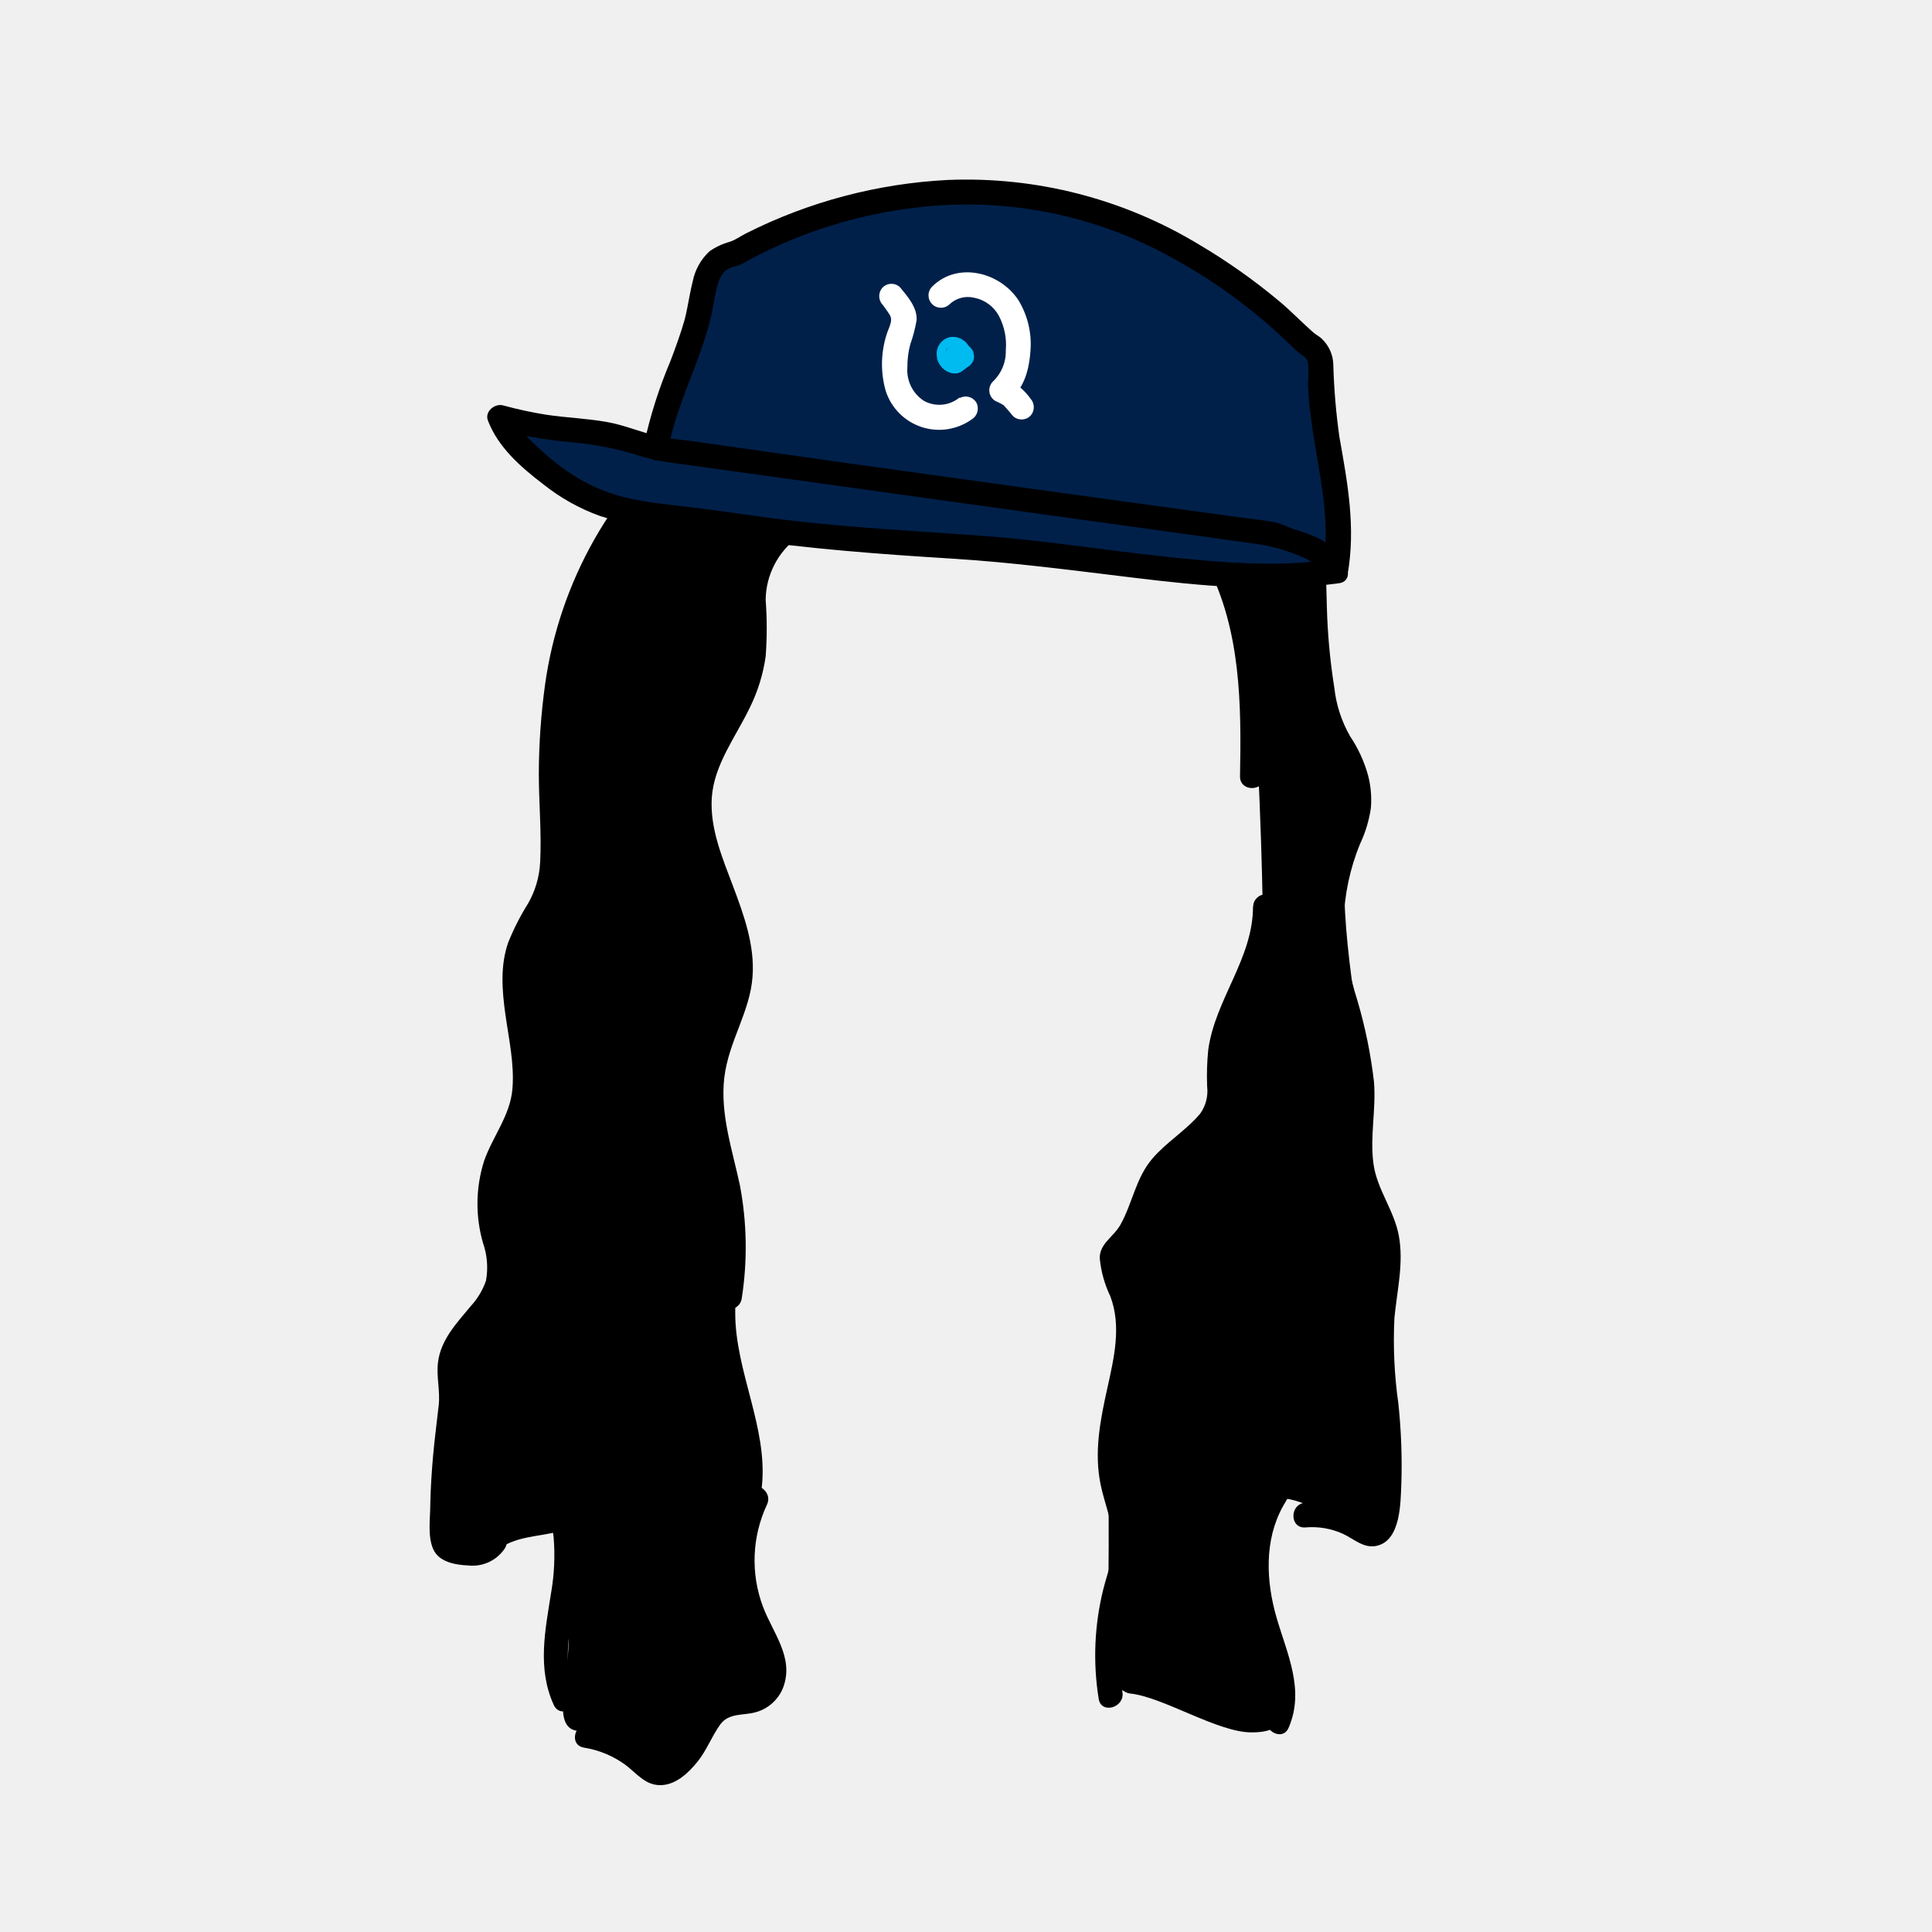
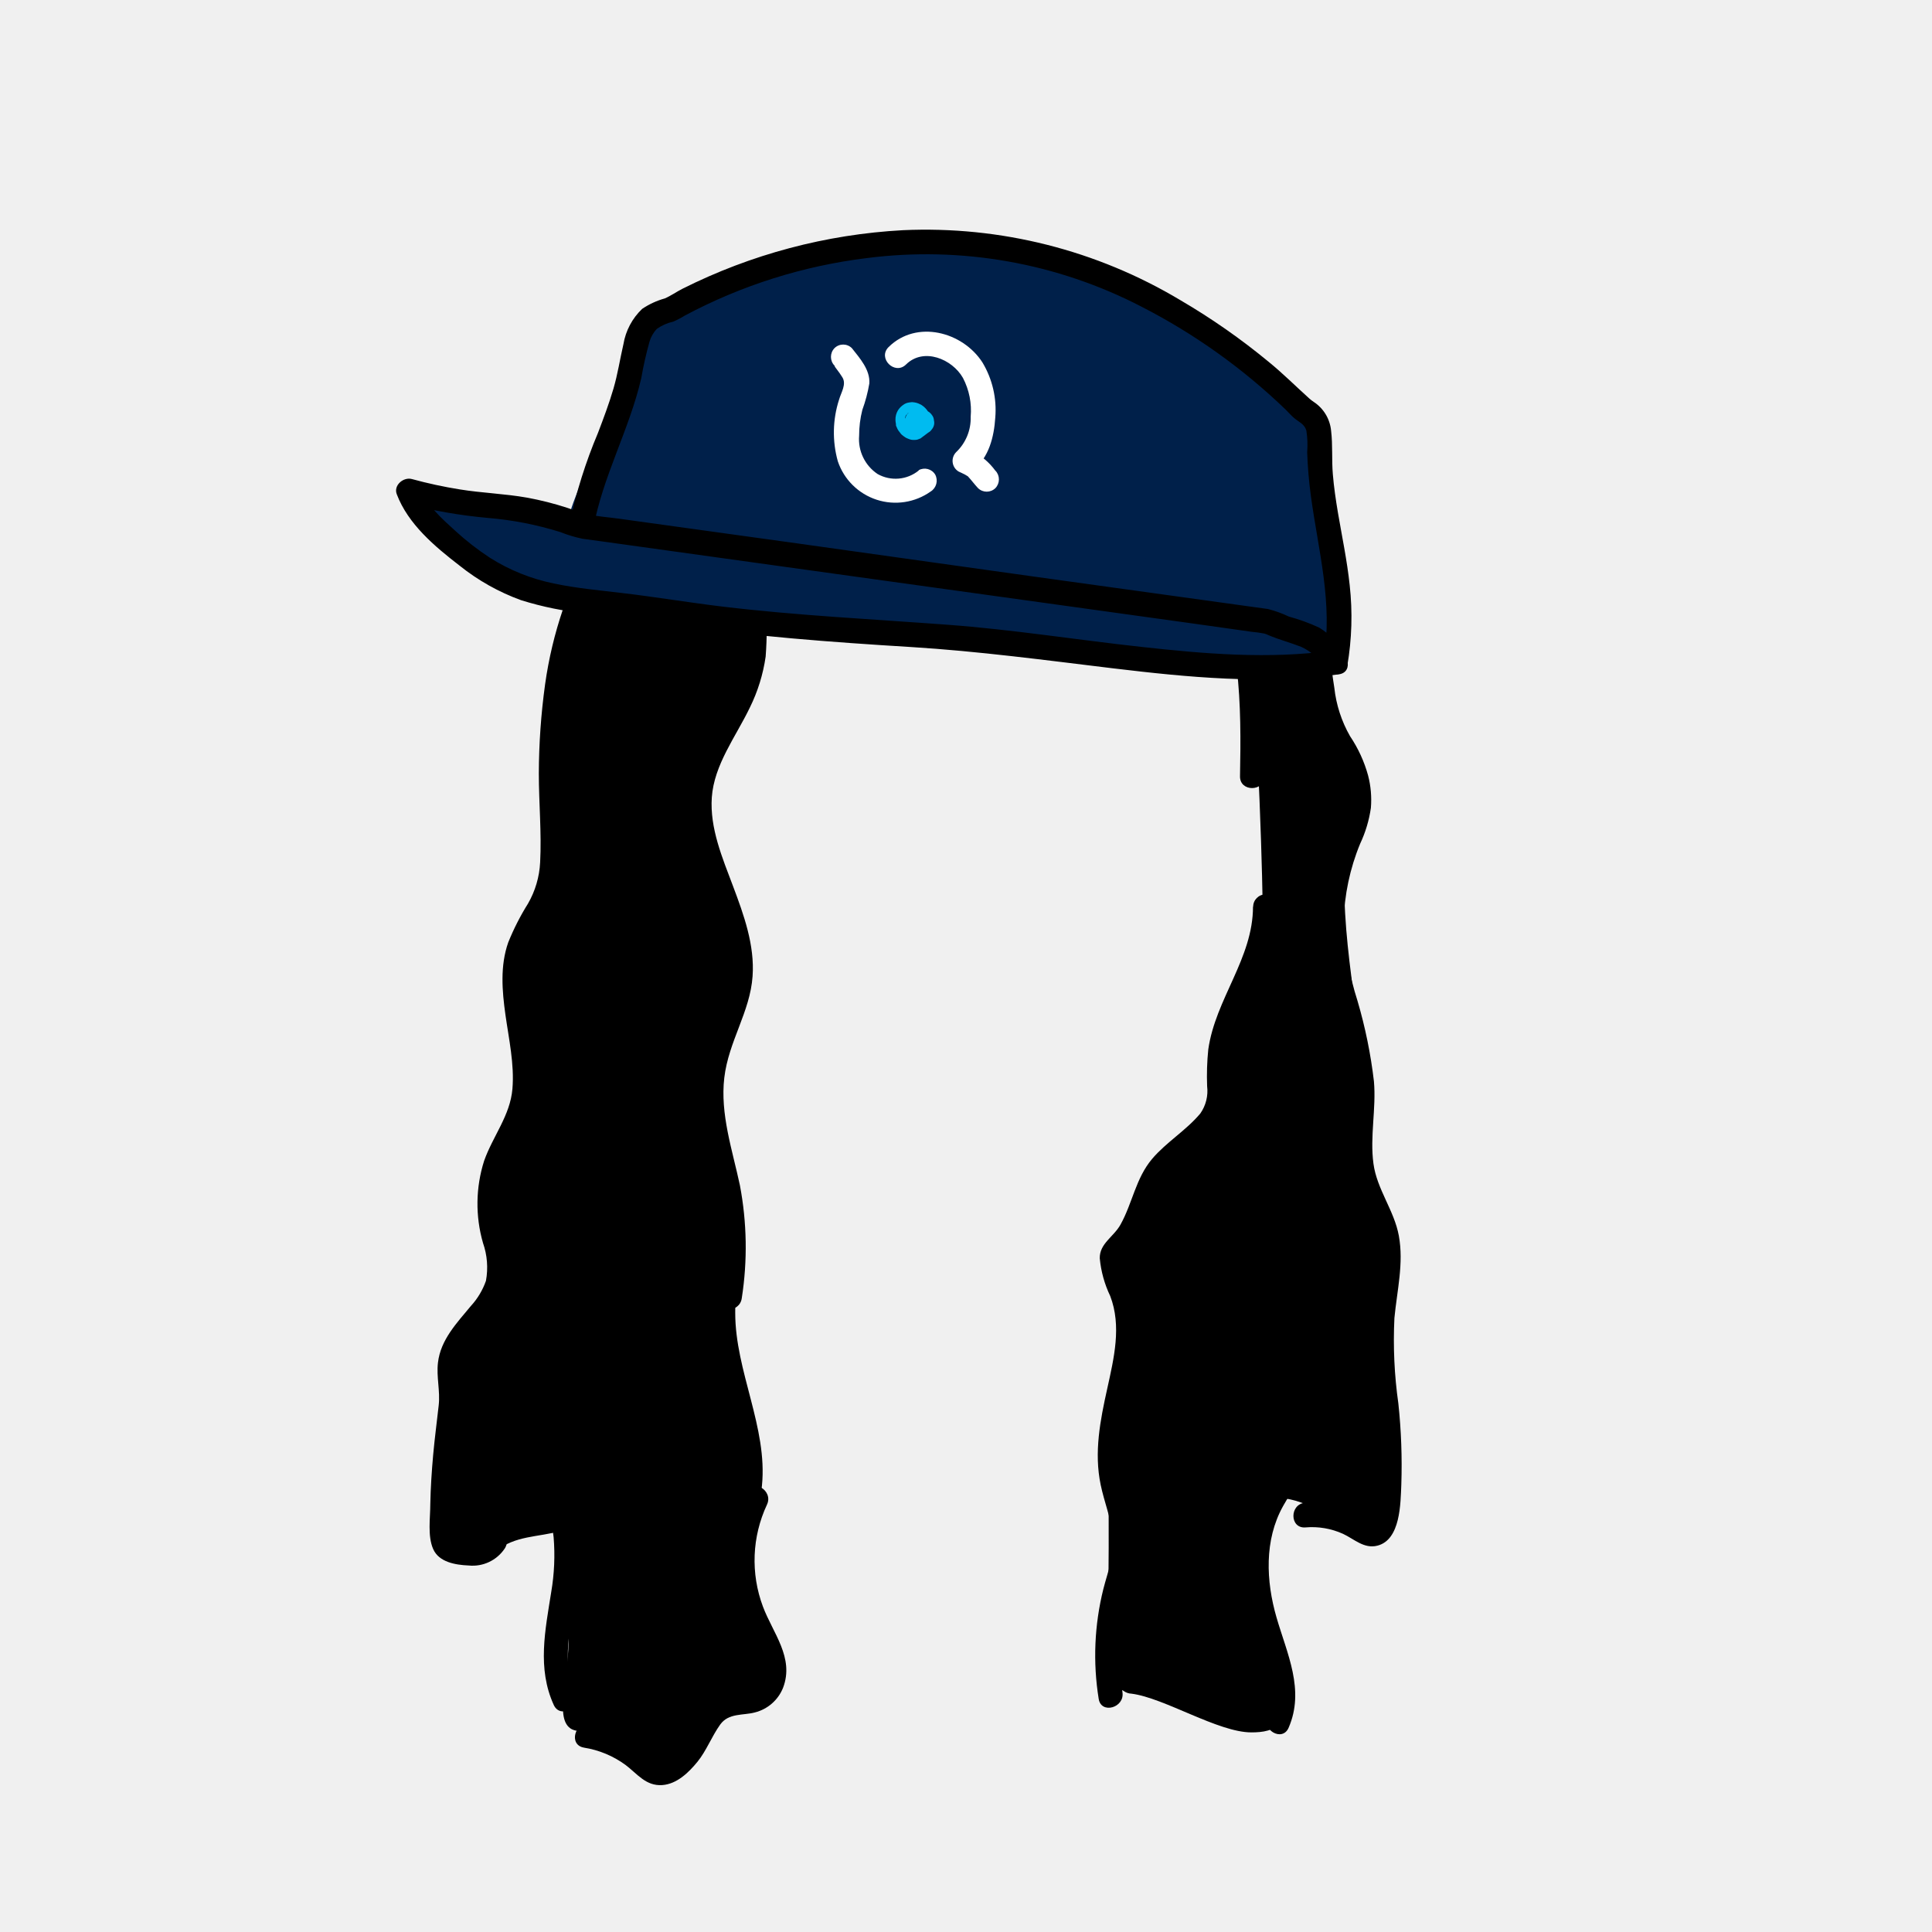
<svg xmlns="http://www.w3.org/2000/svg" viewBox="0 0 235 235">
  <g id="hair-10">
    <g class="c-hair">
      <path d="M166.24,144.31c-.39-3.4-.85-4.86-.65-8.28.6-10.23-2.56-20.41-2-30.64q-.64-.17-1.29-.27a16.13,16.13,0,0,0,3-7.38c.13-.92-2.56-8.93-3-9.74-1.1-2.12-1.32-5.26-1.85-7.07-2.35-8-.89-15.32-5.33-22.46-3.13-5-8.18-8.71-13.61-11.19a54.34,54.34,0,0,0-6.14-2.36c-1.57-1.7-5.41-2.27-9.1-2.49L124.43,42,122,41.87c.09.14.17.28.25.42-1.07,0-2,0-2.78-.07L118.15,42a47.39,47.39,0,0,0-32,9.92,46.47,46.47,0,0,0-17,28.61c-1.39,8.49-.39,17.38-3.06,25.57-1.18,3.63-3.08,7.07-3.6,10.86-.79,5.65,1.57,11.37.86,17-.59,4.66-3.24,9.07-2.79,13.75.16,1.69,1.53,3.61.63,5.06-10.94,17.58-6,25.1-7.43,31.91a4.07,4.07,0,0,0,6.57,4c2.33-1.93,5.12-1.68,7.9-2.47-.23,14.32,2,6.19.32,20.41-.57,4.88,2.39,3.73,2.78,4S79.17,215,79.58,215c5.72,0,5.68-9.09,11.4-9.09a5.47,5.47,0,0,0,2.24-.31c2-.85,2.27-3.65,1.43-5.64s-2.41-3.61-3.18-5.62c-1.66-4.33.74-9,1.21-13.63.71-7.09-3.25-13.91-3.25-21,0-4.81.25-8.32-.52-13.07-.64-4-1.46-8.8-1.89-12.8-.72-6.58,4-12.8,3.55-19.4-.38-5.54-4.32-10.37-4.73-15.91-.56-7.78,5.88-14.5,6.52-22.26.2-2.41-.17-4.89.5-7.22,1.46-5.14,7.2-7.68,12.36-9.22a131.62,131.62,0,0,1,18-4,27.77,27.77,0,0,1,3.07.28v.12l.39-.08c3.39.4,8,.94,8.16.35a20.59,20.59,0,0,1,7.82,4.22c4.44,3.83,7.23,9.26,8.71,14.9,1.41,5.38,2.1,27.19,2.21,34.2-1.63,4.36-3.49,14.12-5,17.55s1,6.66-1.61,9.31c-3,3-3.43,4-6.71,6.79l-5.43,9.74c1,3,2.4,5.88,2.91,9,.9,5.57-3,8.29-2.91,13.94,0,3.92.06,11.71,0,15.63-.06,4.63-.42,8.21-.09,12.83,0,.41,1.64.81,1.95,1.08a1.71,1.71,0,0,0,.94.32c4,.51,10.54,4.71,14.58,4.71,1.32,0,2.89-.17,3.51-1.32.29-.54-1-5-1.07-5.62-.16-6.58-3.87-13-2.17-19.35,1-3.64,5.35-5.45,5.72-9.19.38-3.92-3.49,10.84-2.53,7,1.74,0,3.34.85,5,1.42s5.93,4.17,7.29,3.1,1.29-27.95,1.49-29.59C169.92,152.72,167.17,152.36,166.24,144.31Z" />
    </g>
    <path id="stroke" d="M67.51,139.11c-1,4.58-2.07,9.3-1.59,14,.46,4.46,2.17,8.76,1.78,13.29-.2,2.32-.83,4.58-1.19,6.87a25,25,0,0,0-.17,6.91c.26,2.27.73,4.51,1,6.79a26.64,26.64,0,0,1-.29,6.67c-.73,4.64-1.73,9.29.31,13.75.81,1.75,3.39.23,2.59-1.51-1.7-3.73-.53-8,.06-11.88a28.89,28.89,0,0,0,.4-6.09c-.13-2.26-.56-4.49-.89-6.73a23.59,23.59,0,0,1-.14-6.66c.29-2.13.85-4.22,1.16-6.36.64-4.41-.38-8.44-1.21-12.74-1-5.28,0-10.37,1.12-15.53.42-1.88-2.47-2.69-2.89-.8Z" />
    <path id="stroke-2" data-name="stroke" d="M158.59,139.41c.67,4.75-.42,9.52-1.34,14.15s-1.62,9.34-1,14.14a29.93,29.93,0,0,1,.47,7.13c-.27,2.36-1.62,4.17-2.82,6.13a19.12,19.12,0,0,0-2.32,12.85,43.11,43.11,0,0,0,1.93,7.21c.79,2.38,1.71,5.18.64,7.63-.77,1.75,1.82,3.28,2.59,1.51,2-4.6-.19-9-1.47-13.42s-1.51-9.42.8-13.55c1.15-2.07,2.65-3.91,3.29-6.24a18.71,18.71,0,0,0,.15-7.23,42.28,42.28,0,0,1-.5-7.37,53.43,53.43,0,0,1,1-7.33c1.07-5.44,2.25-10.84,1.47-16.41-.26-1.9-3.15-1.09-2.89.8Z" />
    <path id="stroke-3" data-name="stroke" d="M152.41,110.27c0,6.33-4.57,11.23-5.44,17.38a31.75,31.75,0,0,0-.14,4.47,4.76,4.76,0,0,1-.83,3.32c-1.73,2.07-4.13,3.48-5.86,5.52-2,2.37-2.38,5.36-3.85,8-.82,1.48-2.56,2.3-2.52,4.1a13.6,13.6,0,0,0,1.27,4.58c1.41,3.67.45,7.58-.36,11.27-.86,3.87-1.62,7.75-.8,11.69.43,2.07,1.25,4.07,1.48,6.18.26,2.27-.6,4.33-1.15,6.49a33.29,33.29,0,0,0-.57,13.37c.29,1.9,3.18,1.09,2.89-.8a33.07,33.07,0,0,1,1.27-14.22,13.72,13.72,0,0,0,.32-6.52c-.44-2.24-1.34-4.38-1.56-6.66-.46-4.69,1.36-9.27,2-13.86a16.38,16.38,0,0,0-.18-6.47c-.52-1.93-1.66-3.6-1.58-5.66l-.44,1.06a11.27,11.27,0,0,0,3.07-4.1c.64-1.43,1-3,1.68-4.37,1.28-2.8,4.11-4.43,6.21-6.58a8,8,0,0,0,2.22-3.26,16.43,16.43,0,0,0,.28-4.8c-.06-3.33,1.11-6.34,2.54-9.3,1.68-3.48,3.07-6.88,3.07-10.81a1.5,1.5,0,0,0-3,0Z" />
    <path id="stroke-4" data-name="stroke" d="M117.82,55.52a19.41,19.41,0,0,1-6.76,1.87,34.67,34.67,0,0,0-5.17.67A27.81,27.81,0,0,0,97,61.65a15.09,15.09,0,0,0-6.14,6.89c-1.62,4,0,8.38-1,12.54s-3.79,7.55-5.31,11.49-1.11,7.73.08,11.55,2.9,7.19,3.64,11a12.93,12.93,0,0,1-.17,5.87c-.58,2.17-1.55,4.19-2.24,6.32-1.57,4.88-.64,9.76.51,14.62a43.94,43.94,0,0,1,1.38,7.73,45.3,45.3,0,0,1-.52,8.22c-.23,1.91,2.77,1.89,3,0A40.34,40.34,0,0,0,90,144.18c-.91-4.28-2.42-8.66-1.9-13.09s3.14-8,3.44-12.34c.27-3.78-1.06-7.46-2.37-10.94S86.33,100.75,86.58,97c.28-4,2.93-7.4,4.62-10.92a20.57,20.57,0,0,0,1.93-6.21,45.68,45.68,0,0,0,0-6.92,9.58,9.58,0,0,1,4-7.66A23.19,23.19,0,0,1,106.4,61a46.37,46.37,0,0,1,5.87-.73,22.45,22.45,0,0,0,7.06-2.18c1.76-.79.24-3.38-1.51-2.59Z" />
    <path id="stroke-5" data-name="stroke" d="M71,212.57a11.62,11.62,0,0,1,5.1,2.12c1.41,1.07,2.46,2.57,4.44,2.44,1.79-.12,3.23-1.53,4.3-2.84s1.73-3.08,2.76-4.52,2.81-1.09,4.23-1.48a5,5,0,0,0,3.42-3c1.39-3.66-1.24-6.64-2.45-9.87a16,16,0,0,1,.49-12.4c.82-1.73-1.76-3.26-2.59-1.51a19.27,19.27,0,0,0-1.35,12.92A35,35,0,0,0,92,200.5c.67,1.45,1.36,4-.59,4.79s-3.85.37-5.44,1.85-2,3.6-3.35,5.19c-.49.59-1.47,1.91-2.37,1.82s-1.82-1.47-2.44-1.94a14.21,14.21,0,0,0-6-2.54c-1.88-.32-2.7,2.57-.79,2.9Z" />
    <path id="stroke-6" data-name="stroke" d="M170.09,170.72a54.89,54.89,0,0,1-.48-10.4c.32-3.35,1.15-6.65.54-10-.56-3.09-2.67-5.65-3.09-8.78-.45-3.31.35-6.67.06-10a58.74,58.74,0,0,0-2-9.8,35.67,35.67,0,0,1-1.68-9.65,26.55,26.55,0,0,1,2-9.46,15.3,15.3,0,0,0,1.31-4.37,11.85,11.85,0,0,0-.34-3.93,16.28,16.28,0,0,0-2.2-4.79,15.19,15.19,0,0,1-1.91-5.89,75.76,75.76,0,0,1-.86-8.5c-.15-3.36,0-6.75-.88-10a24.26,24.26,0,0,0-3.36-7.33c-7.54-11.23-21.84-17.15-35.08-16.84a1.41,1.41,0,0,0-.57.12,1.6,1.6,0,0,0-.84-.34A50.54,50.54,0,0,0,84.3,51.45a49.76,49.76,0,0,0-18,31.81,81.37,81.37,0,0,0-.76,10.81c0,3.6.35,7.24.16,10.83a11.17,11.17,0,0,1-1.47,5,30.07,30.07,0,0,0-2.41,4.73c-1,2.84-.75,5.89-.34,8.81s1.1,6,.85,9c-.27,3.25-2.38,5.75-3.44,8.75a17.22,17.22,0,0,0-.14,10,9,9,0,0,1,.36,4.6,8.83,8.83,0,0,1-1.84,3.07c-1.71,2.07-3.68,4.1-4,6.9-.2,1.74.29,3.43.09,5.19-.22,2-.49,4-.67,6s-.31,4-.35,6c0,1.69-.35,3.88.35,5.47s2.68,1.93,4.32,2a4.7,4.7,0,0,0,4.38-2.06c1.06-1.62-1.53-3.13-2.59-1.52-.51.8-3.12.9-3.44,0a7.7,7.7,0,0,1,0-2.25c0-1,0-1.92.05-2.87.14-3.46.54-6.89.94-10.32a19.84,19.84,0,0,0-.06-4.22A5,5,0,0,1,57,164c1.15-1.93,2.92-3.42,4.08-5.35,1.45-2.43,1.36-5,.73-7.67-.76-3.25-1.13-6.25.14-9.45,1.14-2.87,2.92-5.22,3.31-8.37a30.18,30.18,0,0,0-.55-8.37c-.42-2.7-.93-5.57-.31-8.28.71-3.08,3.08-5.43,3.86-8.49s.4-6.47.33-9.67a104.13,104.13,0,0,1,.21-10.45c.92-12,5.71-23.23,14.5-31.62A47.44,47.44,0,0,1,120,43.66a15.12,15.12,0,0,1,4.93,12.56,1.16,1.16,0,0,0,.21.77,1.31,1.31,0,0,0,1.39,1c4.2-.13,8.6-.26,12.36,1.93a21.5,21.5,0,0,1,7.94,8.83c4.11,7.87,4.17,17,4,25.66-.05,1.93,2.95,1.93,3,0,.17-7.56.12-15.35-2.4-22.57C149.19,65.6,145,59.26,138.7,56.52c-3.39-1.47-7.08-1.6-10.73-1.53a18,18,0,0,0-3.65-11.05c10.63.31,21.39,4.76,28.41,12.86A23.86,23.86,0,0,1,157,63.7a26,26,0,0,1,1.41,8.79c.07,2.86.3,5.68.6,8.52a31.62,31.62,0,0,0,1.45,7.55,27.36,27.36,0,0,0,2,3.71,9.93,9.93,0,0,1,1.33,6.15,18.64,18.64,0,0,1-1.34,3.82A30.65,30.65,0,0,0,161,107a26.4,26.4,0,0,0-.28,9c.92,6.22,3.67,12,3.48,18.45-.09,3.14-.62,6.32.31,9.4.86,2.87,2.72,5.31,2.86,8.4.17,3.54-.92,7-.87,10.55s.6,7.32.87,11c.24,3.4.59,7.31-.35,10.63-.25.88-.3.58-1,.17a13.43,13.43,0,0,0-2.25-1.11,12,12,0,0,0-5-.7c-1.92.13-1.93,3.13,0,3a9.16,9.16,0,0,1,4.59.78c1.35.63,2.56,1.85,4.17,1.44,2.84-.71,2.82-5.16,2.92-7.43A71,71,0,0,0,170.09,170.72Z" />
-     <g class="accessory-1">
-       <path d="M78.41,55.87c6.07-3.55,12.78-4.58,19.26-4.34s12.82,1.69,19.17,2.87c11.68,2.16,23.68,3.48,34.46,8.91,3.39,1.71,8.49,3.14,10.66,6.75,1.6-9.17-1.87-14.93-1.8-24.17A5,5,0,0,0,160,44c-.3-.79-.84-3.85-1.48-4.25A262.22,262.22,0,0,0,133,25.63a30.66,30.66,0,0,0-6.61-1.6,40.94,40.94,0,0,0-6.55-.64C102.31,25,101,26,89,31.5a7.49,7.49,0,0,0-2.42,1.12c-1.07,1.05-1.43,2.83-1.7,4.45C83.79,43.26,79,49.32,78,55.5" fill="#00204a" />
-       <path d="M162,70.06C148.69,72,131.39,68,118,67.18c-9.85-.59-19.7-1.24-29.46-2.73-12-1.84-16.56-.55-25.29-9a11.12,11.12,0,0,1-3-4.15c9,2.46,10.17.59,19,3.8l23.49-14,59.59,26.05Z" fill="#00204a" />
-       <path d="M125.31,48.44a7.31,7.31,0,0,0-2.71-2.29l.3,2.36c1.73-1.36,2.3-3.72,2.44-5.81a10.27,10.27,0,0,0-1.44-6.15c-2.22-3.43-7.39-4.79-10.51-1.7A1.5,1.5,0,0,0,115.51,37a3.25,3.25,0,0,1,3-.78,4.35,4.35,0,0,1,3,2.22,7.59,7.59,0,0,1,.83,4.19,5,5,0,0,1-1.57,3.78,1.51,1.51,0,0,0,.3,2.36c.24.11.49.22.72.35s.2.12.3.18c-.15-.1-.14-.14,0,0,.39.42.75.85,1.11,1.29a1.51,1.51,0,0,0,2.12,0,1.53,1.53,0,0,0,0-2.12Z" fill="#fff" />
-       <path d="M116.7,48.36a3.86,3.86,0,0,1-4.33.39,4.44,4.44,0,0,1-2-4.07,10.57,10.57,0,0,1,.35-2.79,17.56,17.56,0,0,0,.77-2.93c.1-1.54-1.06-2.85-2-4a1.5,1.5,0,0,0-2.12,0,1.53,1.53,0,0,0,0,2.12l0,0,.23.31c.22.3.44.61.63.92.44.71-.16,1.6-.38,2.35a11.89,11.89,0,0,0-.13,6.84A6.82,6.82,0,0,0,118.21,51a1.54,1.54,0,0,0,.54-2.05,1.51,1.51,0,0,0-2-.54Z" fill="#fff" />
-       <path d="M116.27,41.86l-.82.62.75-.21h0l.4.06a.6.6,0,0,1-.19-.06l.35.16a.76.76,0,0,1-.19-.12l.3.23a1.37,1.37,0,0,1-.17-.17l.23.3a1.13,1.13,0,0,1-.12-.21l.15.36a1.09,1.09,0,0,1-.07-.24l.06.4a1.27,1.27,0,0,1,0-.2l-.05.4a.49.49,0,0,1,.05-.16l-.16.36.07-.12-.23.3.1-.1-.31.24a.33.33,0,0,1,.1-.06l-.36.15.11,0-.4.05H116l-.4-.06.16.05-.36-.15a.69.69,0,0,1,.19.1l-.31-.23a.67.67,0,0,1,.15.14l-.23-.3a.64.64,0,0,1,.08.14l-.15-.36,0,.12-.06-.4a.31.31,0,0,1,0,.1l0-.4a.32.32,0,0,1,0,.09l.15-.36,0,.08.23-.3s0,0,0,0a1.24,1.24,0,0,0-.31.48,1.29,1.29,0,0,0-.13.58,1.27,1.27,0,0,0,.13.58,1.11,1.11,0,0,0,.31.48l.31.24a1.5,1.5,0,0,0,.75.2l.4,0a1.39,1.39,0,0,0,.66-.39l0,0a2.85,2.85,0,0,0,.25-.33l0,0h0a3.08,3.08,0,0,0,.16-.38,1.47,1.47,0,0,0,.08-.55c0-.13,0-.3-.06-.43s0,0,0,0a2.14,2.14,0,0,0-.18-.44l0-.08c-.09-.13-.19-.25-.28-.37a2.54,2.54,0,0,0-.45-.36l-.17-.11a3.83,3.83,0,0,0-.43-.17,2.07,2.07,0,0,0-.49-.07h-.14c-.14,0-.3,0-.44.06a1.55,1.55,0,0,0-.51.22,2.17,2.17,0,0,0-.67.68,1.75,1.75,0,0,0-.24.54,2,2,0,0,0-.07.6,4.1,4.1,0,0,0,.06.49l0,.11a2.33,2.33,0,0,0,.11.28,2.39,2.39,0,0,0,.13.28l.06.1c.1.13.19.26.3.38a.3.3,0,0,0,.08.08,3.68,3.68,0,0,0,.39.3l.11.07a3.85,3.85,0,0,0,.47.19,3,3,0,0,0,.32.06l.21,0a1.14,1.14,0,0,0,.58-.12.56.56,0,0,0,.19-.09l.09-.07.72-.53a1.13,1.13,0,0,0,.42-.39,1.26,1.26,0,0,0,.27-.51,1.22,1.22,0,0,0,0-.6,1.12,1.12,0,0,0-.18-.56l-.24-.3a1.39,1.39,0,0,0-.66-.39l-.4-.05a1.5,1.5,0,0,0-.75.2Z" fill="#00bbf0" />
-       <path d="M81.21,55c1-5.84,4.07-11.06,5.35-16.84.26-1.18.38-2.4.75-3.56A3.61,3.61,0,0,1,88.14,33c.6-.56,1.42-.56,2.12-.9.34-.16.65-.38,1-.56a56.91,56.91,0,0,1,20.26-6.3,51.21,51.21,0,0,1,30,5.55A66.34,66.34,0,0,1,157,42a12.21,12.21,0,0,0,1.11,1c.51.38.94.57,1,1.26a17.94,17.94,0,0,1,0,2.32c0,1.55.2,3.1.4,4.64.81,6,2.44,11.78,1.42,17.87l2.74-.36a8.74,8.74,0,0,0-3-3.12,19.24,19.24,0,0,0-3.37-1.26,15.4,15.4,0,0,0-2.29-.84c-1.61-.27-3.24-.45-4.85-.67L129.47,60l-26-3.61L84,53.63c-1.22-.16-2.5-.24-3.7-.51C78,52.62,76,51.7,73.72,51.31c-2.42-.42-4.88-.5-7.31-.87a49,49,0,0,1-5.22-1.13c-1-.27-2.27.74-1.84,1.85,1.24,3.25,4,5.66,6.74,7.75a24.18,24.18,0,0,0,6.83,3.83,34.91,34.91,0,0,0,7.17,1.51c3.19.41,6.38.76,9.56,1.23,8.68,1.28,17.42,1.93,26.17,2.47,7.43.46,14.77,1.44,22.15,2.33,8.25,1,16.63,1.82,24.91.66,1.9-.26,1.09-3.15-.8-2.89-6.9,1-14,.35-20.89-.4-7.05-.77-14.07-1.89-21.14-2.43-8.22-.62-16.44-1-24.62-2-3.75-.44-7.48-1.06-11.22-1.5-2.49-.3-5-.53-7.45-1.05a20.56,20.56,0,0,1-7-2.85A28.81,28.81,0,0,1,66,54.94c-1.44-1.31-3-2.72-3.76-4.58L60.39,52.2a54.74,54.74,0,0,0,9.06,1.59,37.06,37.06,0,0,1,7.8,1.49,23.92,23.92,0,0,0,4.43,1l17.5,2.43,25.53,3.55,22.15,3.07,6.39.89a22.71,22.71,0,0,1,5.42,1.65,5.28,5.28,0,0,1,2.51,2.34c.62,1,2.52,1,2.74-.35,1-5.72,0-11.08-1-16.71a77.65,77.65,0,0,1-.74-8.74,4.48,4.48,0,0,0-1.44-3.24c-.39-.34-.65-.44-.93-.68-1.46-1.27-2.79-2.68-4.29-3.92a73.2,73.2,0,0,0-9.6-6.78,54.63,54.63,0,0,0-30.64-7.9,61.35,61.35,0,0,0-24.56,6.51c-.63.32-1.26.78-1.92,1a8.14,8.14,0,0,0-2.48,1.15,6.78,6.78,0,0,0-2.06,3.68c-.4,1.56-.59,3.16-1,4.71-.49,1.71-1.1,3.37-1.72,5a56.87,56.87,0,0,0-3.21,10.11C78,56,80.87,56.85,81.21,55Z" />
+     <g id="accessory-1">
+       <path d="M69.21,65.41c6.72-3.94,14.17-5.08,21.35-4.81s14.21,1.87,21.26,3.18c13,2.4,26.26,3.86,38.21,9.88,3.76,1.9,9.42,3.49,11.83,7.49,1.78-10.17-2.08-16.56-2-26.81a5.56,5.56,0,0,0-.23-2.05c-.34-.89-.94-4.28-1.64-4.72a294.55,294.55,0,0,0-28.21-15.69,33,33,0,0,0-7.34-1.77c-1.85-.23-5.35-.89-7.26-.72-19.47,1.77-20.93,2.84-34.27,9a8.55,8.55,0,0,0-2.69,1.25c-1.19,1.16-1.59,3.14-1.89,4.94C75.16,51.43,69.86,58.14,68.69,65" fill="#00204a" />
+       <path d="M161.86,81.15C147.15,83.27,128,78.85,113.12,78c-10.92-.66-21.85-1.38-32.67-3-13.3-2-18.37-.61-28.05-10a12.32,12.32,0,0,1-3.31-4.6c10,2.72,11.27.65,21,4.21L96.17,49.06,162.25,78Z" fill="#00204a" />
+       <path d="M121.1,57.29a8,8,0,0,0-3-2.51l.3,2.35c1.89-1.48,2.51-4,2.66-6.32a11.21,11.21,0,0,0-1.57-6.74c-2.41-3.72-8-5.21-11.4-1.86-1.38,1.36.75,3.48,2.12,2.12,2.13-2.1,5.61-.67,6.92,1.64a8.58,8.58,0,0,1,.94,4.73A5.7,5.7,0,0,1,116.3,55a1.51,1.51,0,0,0,.31,2.36c.26.12.53.24.79.38l.33.2c-.16-.11-.08-.08,0,0,.43.46.82,1,1.23,1.43a1.51,1.51,0,0,0,2.12,0,1.54,1.54,0,0,0,0-2.12Z" fill="#fff" />
+       <path d="M111.75,57.23a4.46,4.46,0,0,1-5,.43A5.1,5.1,0,0,1,104.5,53a12.74,12.74,0,0,1,.39-3.14,18.09,18.09,0,0,0,.85-3.21c.12-1.66-1.16-3.08-2.12-4.3a1.5,1.5,0,0,0-2.12,0,1.53,1.53,0,0,0,0,2.12s.16.21,0,.07l.26.35a11.67,11.67,0,0,1,.7,1c.53.85-.15,1.84-.4,2.72a13,13,0,0,0-.15,7.5,7.4,7.4,0,0,0,11.3,3.67,1.56,1.56,0,0,0,.54-2.06,1.5,1.5,0,0,0-2-.53Z" fill="#fff" />
+       <path d="M111.27,50l-.91.68.75-.2h0l.39,0a.83.83,0,0,1-.21-.06l.36.15a.94.94,0,0,1-.22-.12l.31.23a1.26,1.26,0,0,1-.2-.2l.24.31a1.16,1.16,0,0,1-.14-.24l.15.36a1.11,1.11,0,0,1-.07-.26l.05.4a.81.81,0,0,1,0-.22l-.05.4a.61.61,0,0,1,.05-.18l-.15.36a.91.91,0,0,1,.07-.14l-.23.31a.57.57,0,0,1,.11-.11l-.31.23.11-.06-.36.15a.28.28,0,0,1,.13,0l-.4.05a.43.43,0,0,1,.16,0l-.4-.05a.61.61,0,0,1,.18.05l-.36-.15.2.11-.3-.23a1.21,1.21,0,0,1,.16.16l-.23-.3.09.15-.15-.36a.61.61,0,0,1,0,.13l0-.39v.1l0-.4a.23.23,0,0,1,0,.11l.15-.36a.41.41,0,0,1,0,.09l.24-.31,0,.05a1.24,1.24,0,0,0-.31.48,1.17,1.17,0,0,0-.12.58,1.14,1.14,0,0,0,.12.58,1.11,1.11,0,0,0,.31.48,1.5,1.5,0,0,0,1.07.44l.39-.05a1.47,1.47,0,0,0,.67-.39l0,0a2.69,2.69,0,0,0,.26-.33l0-.05a2.66,2.66,0,0,0,.16-.39,1.39,1.39,0,0,0,.08-.57,3.32,3.32,0,0,0-.06-.44.06.06,0,0,0,0,0,2.23,2.23,0,0,0-.18-.45.41.41,0,0,0,0-.09,2.48,2.48,0,0,0-.29-.37,2.33,2.33,0,0,0-.45-.38.78.78,0,0,0-.2-.11,2.39,2.39,0,0,0-.44-.18,2.78,2.78,0,0,0-.49-.08.41.41,0,0,0-.11,0h0a3.32,3.32,0,0,0-.44.06,1.48,1.48,0,0,0-.53.23,2.27,2.27,0,0,0-.69.69,2.13,2.13,0,0,0-.31,1.18,2.73,2.73,0,0,0,.06.5l0,.13c0,.1.07.19.11.29s.08.2.14.29l.07.11q.14.2.3.39l.09.09a3.79,3.79,0,0,0,.4.3.57.57,0,0,0,.13.08,3.85,3.85,0,0,0,.47.19,1.35,1.35,0,0,0,.34.06l.21,0a1.15,1.15,0,0,0,.58-.13.41.41,0,0,0,.19-.08l.1-.08.8-.6a1.1,1.1,0,0,0,.42-.38,1.26,1.26,0,0,0,.27-.51,1.22,1.22,0,0,0,0-.6,1.12,1.12,0,0,0-.18-.56,1.55,1.55,0,0,0-.9-.69l-.4,0a1.5,1.5,0,0,0-.75.2Z" fill="#00bbf0" />
+       <path d="M72.15,64.35C73.28,58,76.56,52.25,78,46a44.81,44.81,0,0,1,1-4.43,3.8,3.8,0,0,1,.9-1.57,5.53,5.53,0,0,1,2-.88,10.84,10.84,0,0,0,1.39-.73,63.43,63.43,0,0,1,22.16-7,56.86,56.86,0,0,1,33.41,5.92,73.73,73.73,0,0,1,17.52,12.51c.34.33.65.7,1,1,.61.53,1.27.72,1.52,1.55A11.23,11.23,0,0,1,159,55a53,53,0,0,0,.45,5.33c.9,6.65,2.7,13,1.56,19.82l2.75-.36a9.5,9.5,0,0,0-3.3-3.45A23.48,23.48,0,0,0,156.78,75a14.06,14.06,0,0,0-2.54-.92l-5.41-.75-23.09-3.2L97,66.1l-21.64-3c-1.36-.19-2.78-.28-4.13-.58-.75-.17-1.49-.51-2.23-.75a37.8,37.8,0,0,0-4.9-1.24c-2.71-.48-5.46-.56-8.17-1a55,55,0,0,1-5.83-1.26c-1-.28-2.26.74-1.84,1.84,1.38,3.65,4.62,6.36,7.64,8.69A26.32,26.32,0,0,0,63.37,73a39.28,39.28,0,0,0,8,1.62c3.5.45,7,.85,10.5,1.36,9.59,1.41,19.25,2.13,28.92,2.72,8.24.51,16.38,1.6,24.57,2.59,9.1,1.09,18.37,2,27.5.73,1.9-.26,1.09-3.16-.8-2.89-7.69,1.08-15.6.4-23.28-.45-7.85-.86-15.67-2.11-23.55-2.69-9.13-.68-18.28-1.12-27.38-2.21-4.07-.49-8.12-1.17-12.2-1.65-2.77-.33-5.56-.58-8.3-1.16a23.22,23.22,0,0,1-7.75-3.12,32.83,32.83,0,0,1-4.23-3.29c-1.63-1.48-3.43-3.06-4.23-5.17l-1.85,1.85A60.83,60.83,0,0,0,59.36,63a40.67,40.67,0,0,1,8.8,1.72,16.17,16.17,0,0,0,2.68.81l2.06.28,19.42,2.7,28.3,3.93,24.55,3.41,7.09,1a15.23,15.23,0,0,1,1.51.21,2.37,2.37,0,0,1,.5.19c1.31.56,2.68.91,4,1.43a6.09,6.09,0,0,1,2.87,2.67c.62,1,2.51,1,2.74-.36a35.12,35.12,0,0,0,.29-9.82c-.32-3-.93-5.88-1.43-8.81-.26-1.55-.49-3.11-.62-4.68-.15-1.75,0-3.54-.21-5.28a4.72,4.72,0,0,0-2.11-3.51,5.43,5.43,0,0,1-.5-.38c-1.67-1.5-3.24-3.08-5-4.51a80.87,80.87,0,0,0-10.71-7.48A60.33,60.33,0,0,0,109.82,28,67.92,67.92,0,0,0,83,35.13c-.71.36-1.41.86-2.14,1.17a9.41,9.41,0,0,0-2.75,1.27,7.67,7.67,0,0,0-2.28,4.3c-.42,1.81-.69,3.62-1.21,5.4s-1.21,3.62-1.89,5.4a60.64,60.64,0,0,0-3.43,10.89c-.33,1.88,2.56,2.69,2.9.79Z" />
    </g>
  </g>
</svg>
